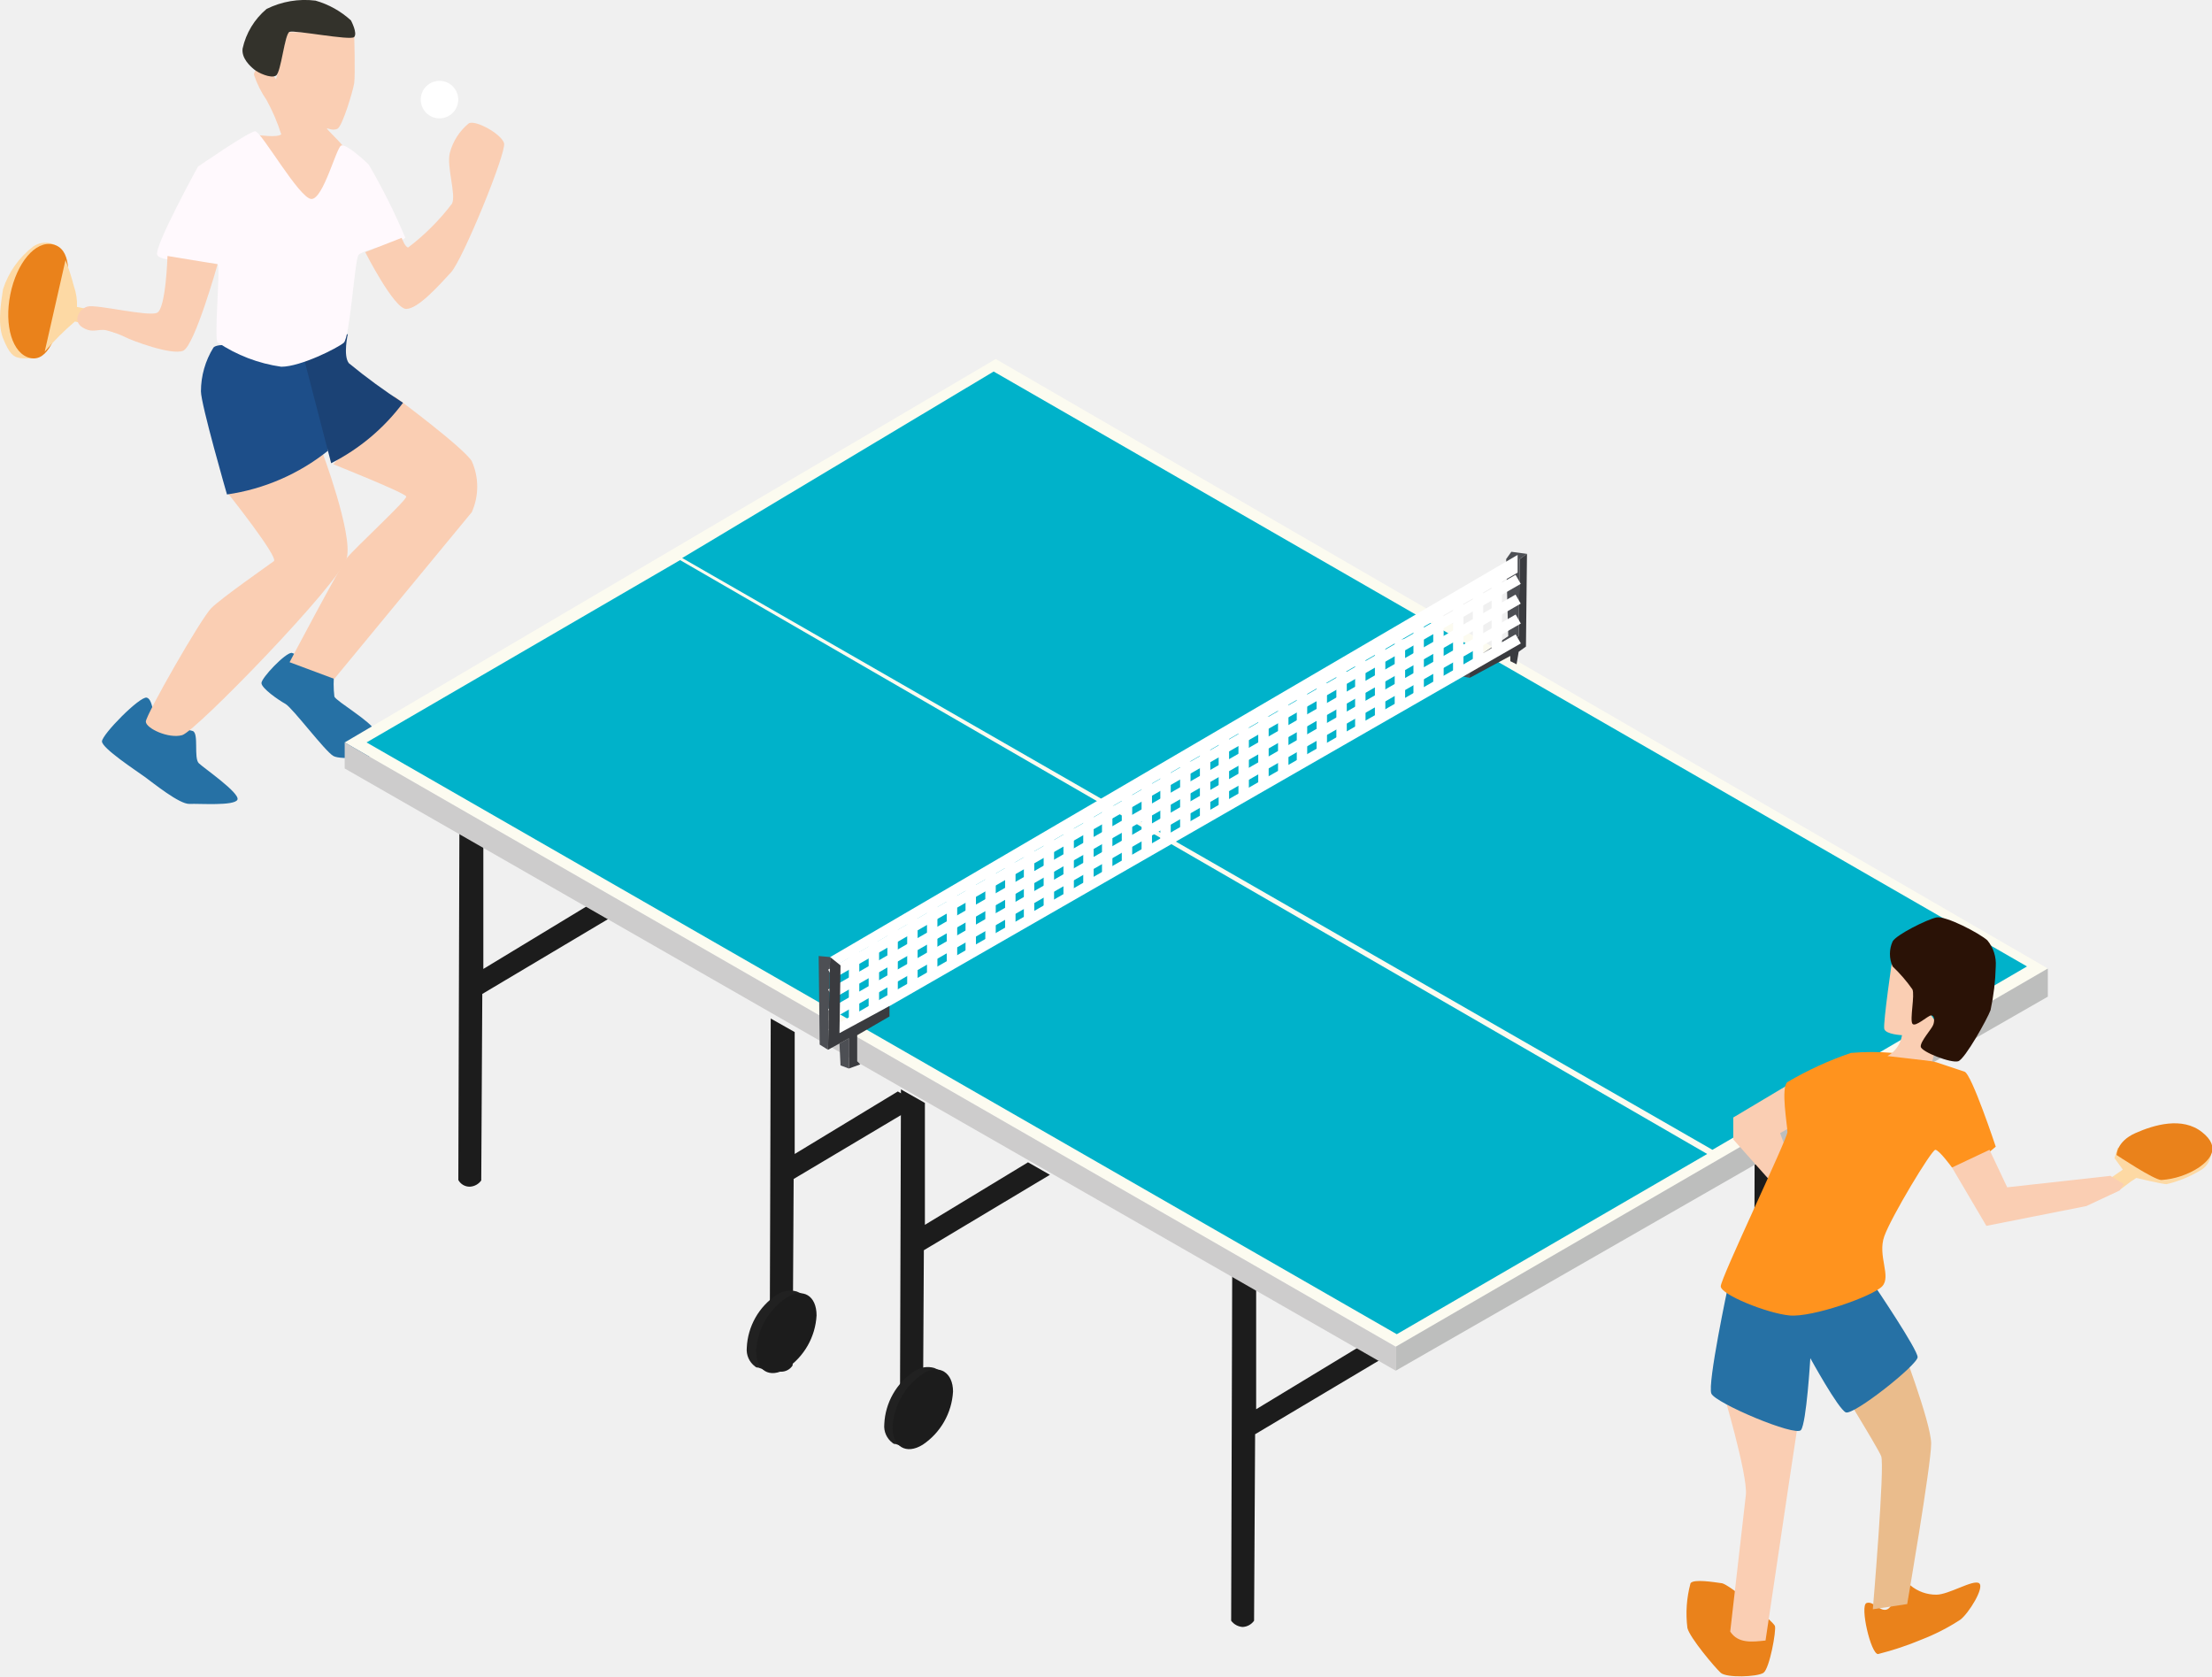
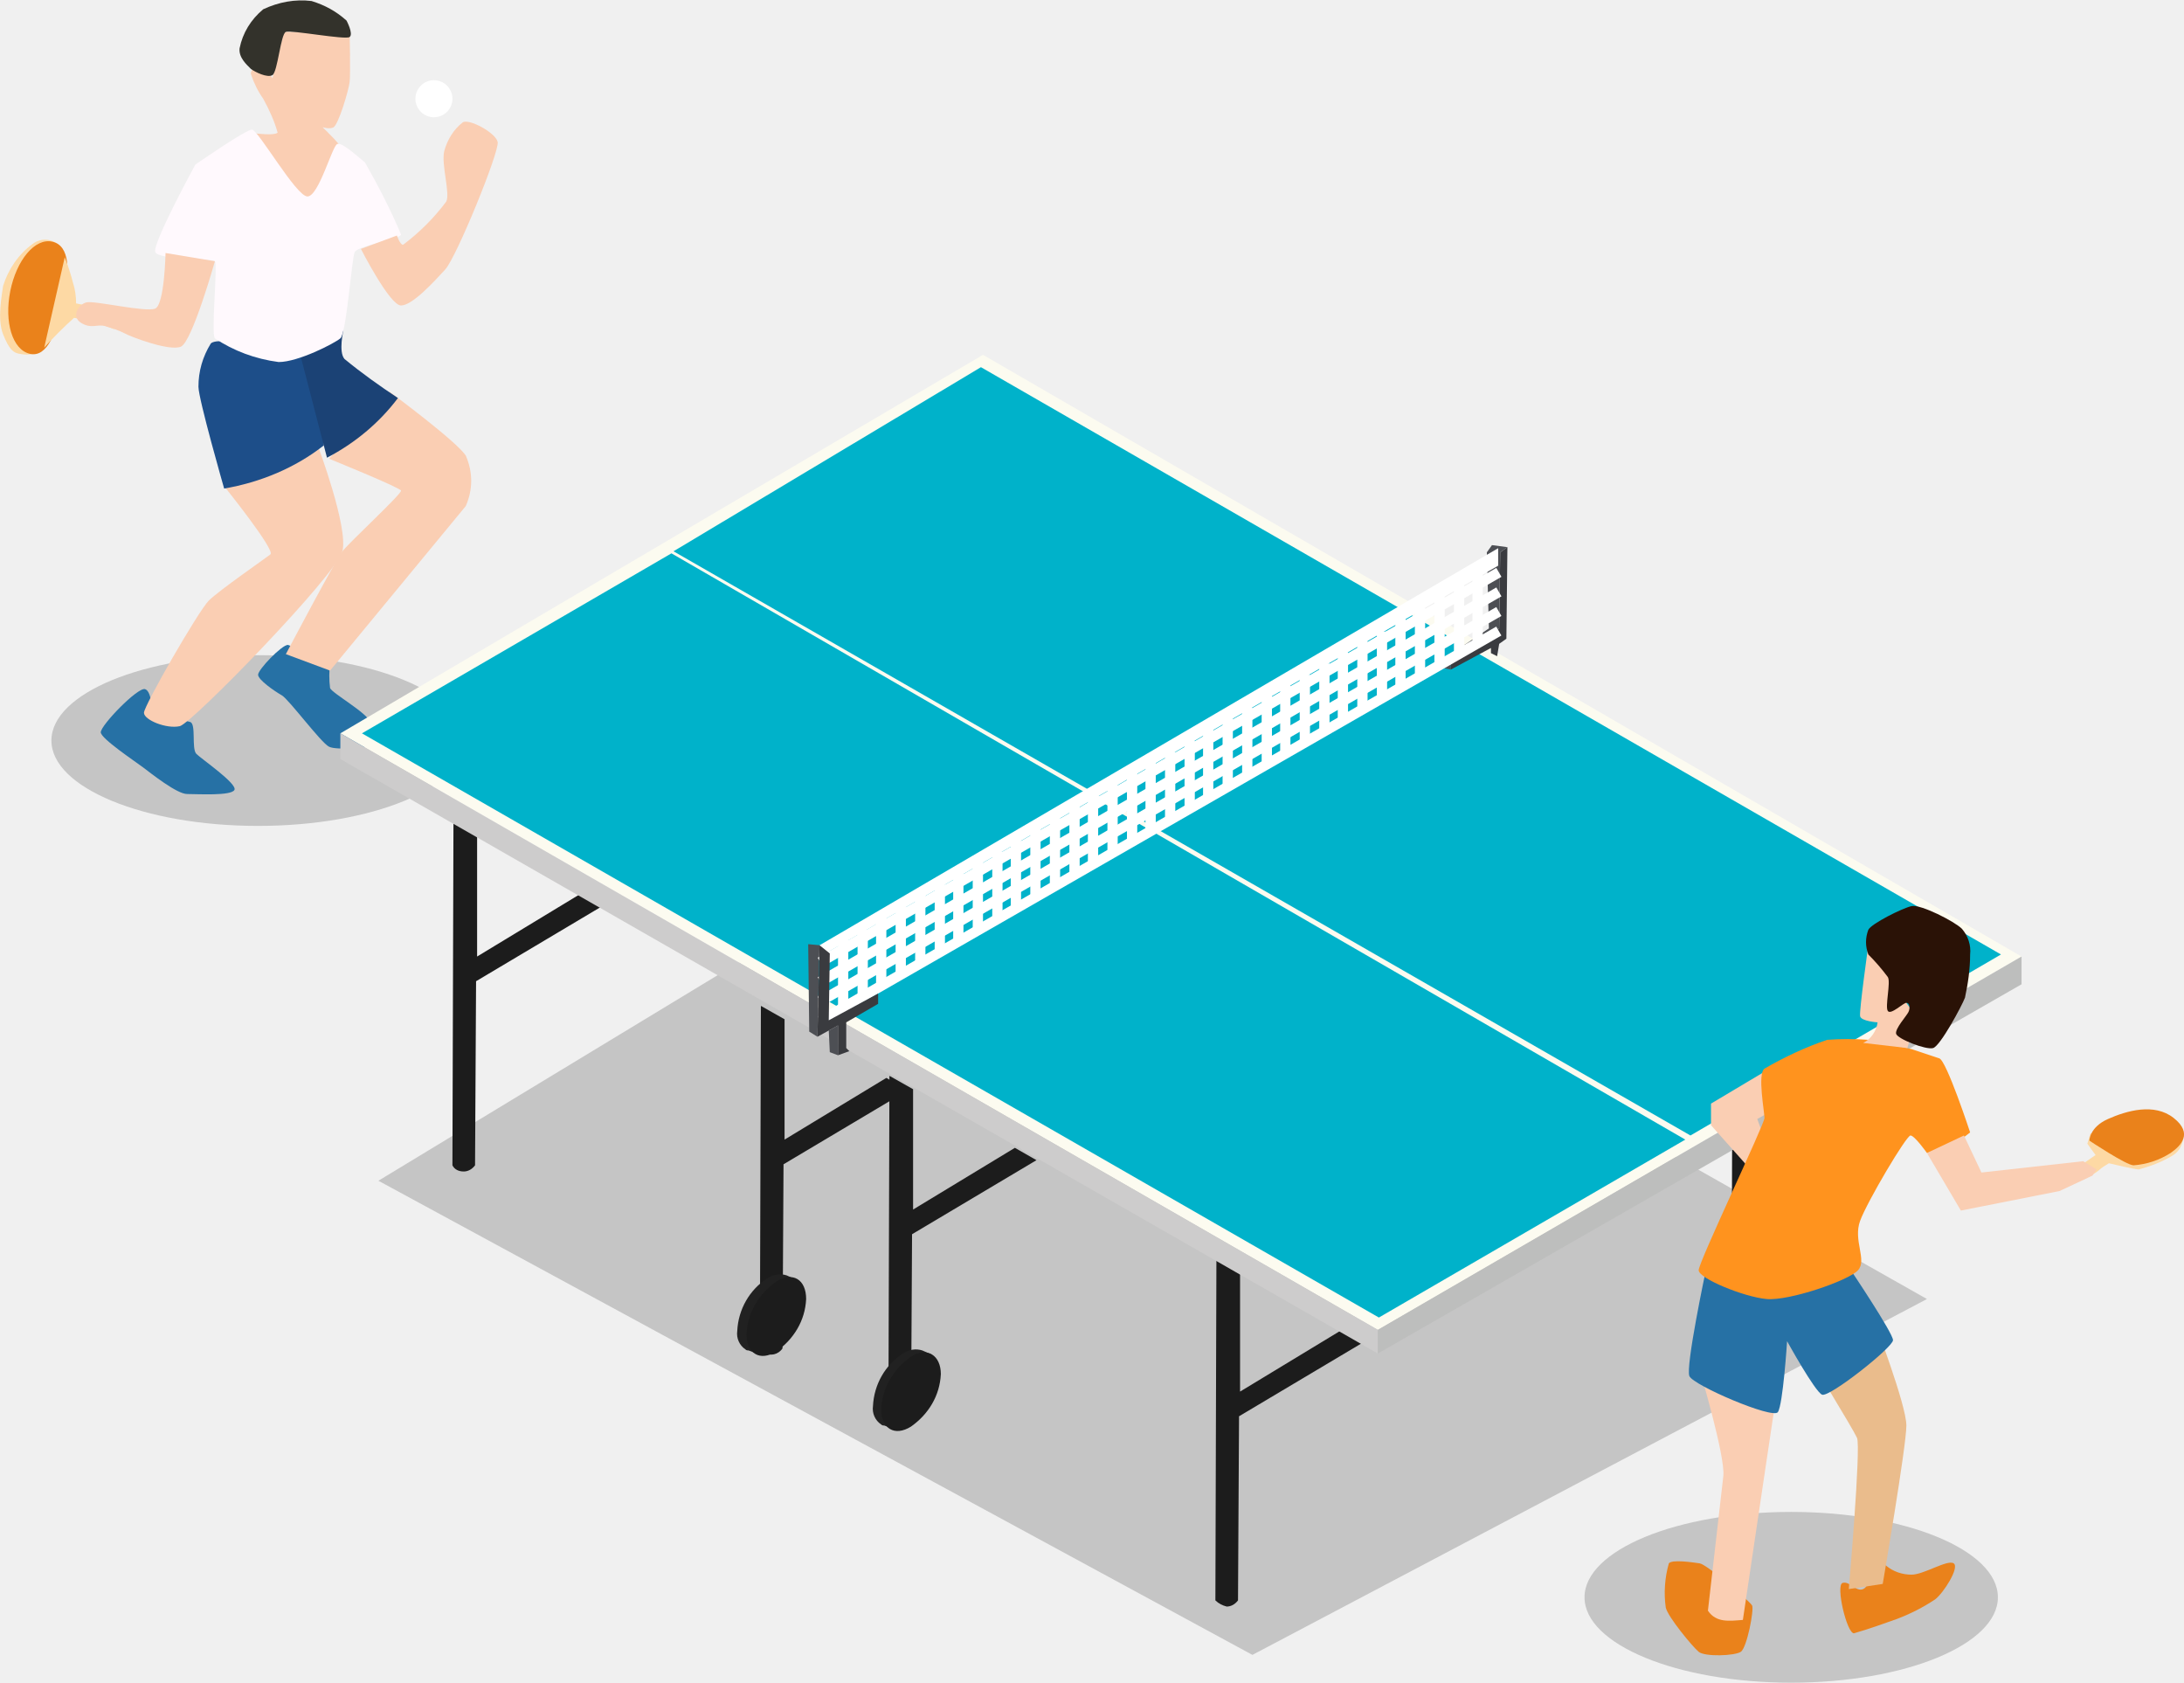
- <svg xmlns="http://www.w3.org/2000/svg" viewBox="0 0 212.35 160.89">
-   <defs>
-     <style>
-       .cls-1 {
-         fill: #2671a5;
-       }
- 
-       .cls-2 {
-         fill: #faceb3;
-       }
- 
-       .cls-3 {
-         fill: #1d4e89;
-       }
- 
-       .cls-4 {
-         fill: #1b4275;
-       }
- 
-       .cls-5 {
-         fill: #fdd9a4;
-       }
- 
-       .cls-6 {
-         fill: #ea821b;
-       }
- 
-       .cls-7 {
-         fill: #fff9fd;
-       }
- 
-       .cls-8 {
-         fill: #33322b;
-       }
- 
-       .cls-9 {
-         fill: #fff;
-       }
- 
-       .cls-10 {
-         fill: #1c1c1c;
-       }
- 
-       .cls-11 {
-         fill: #fcfbf0;
-       }
- 
-       .cls-12 {
-         fill: #00b2ca;
-       }
- 
-       .cls-13 {
-         fill: #cdcccc;
-       }
- 
-       .cls-14 {
-         fill: #bdbebd;
-       }
- 
-       .cls-15 {
-         fill: #4d4f54;
-       }
- 
-       .cls-16 {
-         fill: #3a3b3f;
-       }
- 
-       .cls-17 {
-         fill: #eabc8c;
-       }
- 
-       .cls-18 {
-         fill: #ff931e;
-       }
- 
-       .cls-19 {
-         fill: #2a1206;
-       }
- 
-       .cls-20 {
-         fill: #212121;
-       }
-     </style>
-   </defs>
-   <g id="Слой_2" data-name="Слой 2">
+ <svg xmlns="http://www.w3.org/2000/svg" version="1.1" id="Слой_1" x="0px" y="0px" viewBox="0 0 212.4 163.6" style="enable-background:new 0 0 212.4 163.6;" xml:space="preserve">
+   <style type="text/css">
+ 	.st0{opacity:0.18;}
+ 	.st1{fill:#2671A5;}
+ 	.st2{fill:#FACEB3;}
+ 	.st3{fill:#1D4E89;}
+ 	.st4{fill:#1B4275;}
+ 	.st5{fill:#FDD9A4;}
+ 	.st6{fill:#EA821B;}
+ 	.st7{fill:#FFF9FD;}
+ 	.st8{fill:#33322B;}
+ 	.st9{fill:#FFFFFF;}
+ 	.st10{fill:#1C1C1C;}
+ 	.st11{fill:#FCFBF0;}
+ 	.st12{fill:#00B2CA;}
+ 	.st13{fill:#CDCCCC;}
+ 	.st14{fill:#BDBEBD;}
+ 	.st15{fill:#4D4F54;}
+ 	.st16{fill:#3A3B3F;}
+ 	.st17{fill:#EABC8C;}
+ 	.st18{fill:#FF931E;}
+ 	.st19{fill:#2A1206;}
+ 	.st20{fill:#212121;}
+ </style>
+   <ellipse class="st0" cx="25.1" cy="72" rx="20.1" ry="8.3" />
+   <ellipse class="st0" cx="174.2" cy="155.3" rx="20.1" ry="8.3" />
+   <polygon class="st0" points="36.8,114.8 121.8,160.9 187.4,126.3 99.7,76.7 " />
+   <g id="Слой_2">
    <g id="Material">
      <g id="tennis">
        <g>
-           <path class="cls-1" d="M9.79,71.16c0-.66,3.64-4.36,4.3-4.2s.7,2.4.7,2.4,3.07.62,3.7.8.08,2.61.6,3.1,4,2.89,3.7,3.5-3.63.36-4.6.4-3.47-2-4.3-2.6S9.79,71.82,9.79,71.16Z" />
-           <path class="cls-1" d="M36,72.56a5.86,5.86,0,0,0,0-2.4c-.31-.88-3.71-2.84-3.9-3.3a10.07,10.07,0,0,1,0-2.4,26.67,26.67,0,0,0-4.1-1.8c-.62,0-2.9,2.4-2.9,2.9s1.63,1.63,2.3,2,3.81,4.56,4.6,5S36,72.56,36,72.56Z" />
-           <path class="cls-2" d="M32.09,65.16l13.2-16a6,6,0,0,0,0-4.9c-.86-1.36-7.4-6.2-7.4-6.2L32,44.56s6.93,2.76,7,3.1-5,5-5.7,5.9-5.5,10-5.5,10Z" />
-           <path class="cls-2" d="M17.49,70.56c1.31-.37,15.2-14.67,15.8-17s-2.4-10.3-2.4-10.3l-9,4.1s4.88,6.14,4.4,6.5-5,3.51-6,4.5S14,68.62,14,69.26,16.18,70.93,17.49,70.56Z" />
-           <path class="cls-3" d="M21.79,47.46s-2.5-8.65-2.5-9.9a8,8,0,0,1,1.2-4.2c.72-.84,7.8.6,7.8.6l2,.4,1.2,8.9A20.13,20.13,0,0,1,21.79,47.46Z" />
-           <path class="cls-2" d="M33.28,14.56c0-.35-1.82-2.05-1.89-2.2s.51.24,1,0S33.88,8.73,34,8s0-4.9,0-4.9h-6.4l-1.1,4.5L25.29,6s-1,.8-.9,1.2a9.47,9.47,0,0,0,1.2,2.4A18.06,18.06,0,0,1,27,12.9c-.44.31-1.76.11-3,0l6.14,7.53" />
-           <path class="cls-4" d="M31.79,44.46a19.74,19.74,0,0,0,6.9-5.8,56.06,56.06,0,0,1-5.2-3.8c-.57-.72-.1-2.8-.1-2.8l-4.3,2Z" />
+           <path class="st1" d="M9.8,71.2c0-0.7,3.6-4.4,4.3-4.2s0.7,2.4,0.7,2.4s3.1,0.6,3.7,0.8s0.1,2.6,0.6,3.1s4,2.9,3.7,3.5      s-3.6,0.4-4.6,0.4s-3.5-2-4.3-2.6S9.8,71.8,9.8,71.2z" />
+           <path class="st1" d="M36,72.6c0.2-0.8,0.2-1.6,0-2.4c-0.3-0.9-3.7-2.8-3.9-3.3c-0.1-0.8-0.1-1.6,0-2.4c-1.3-0.7-2.7-1.3-4.1-1.8      c-0.6,0-2.9,2.4-2.9,2.9s1.6,1.6,2.3,2s3.8,4.6,4.6,5C32.8,73,36,72.6,36,72.6z" />
+           <path class="st2" d="M32.1,65.2l13.2-16c0.7-1.6,0.7-3.3,0-4.9c-0.9-1.4-7.4-6.2-7.4-6.2L32,44.6c0,0,6.9,2.8,7,3.1      s-5,5-5.7,5.9s-5.5,10-5.5,10L32.1,65.2z" />
+           <path class="st2" d="M17.5,70.6c1.3-0.4,15.2-14.7,15.8-17s-2.4-10.3-2.4-10.3l-9,4.1c0,0,4.9,6.1,4.4,6.5s-5,3.5-6,4.5      S14,68.6,14,69.3S16.2,70.9,17.5,70.6z" />
+           <path class="st3" d="M21.8,47.5c0,0-2.5-8.7-2.5-9.9c0-1.5,0.4-2.9,1.2-4.2c0.7-0.8,7.8,0.6,7.8,0.6l2,0.4l1.2,8.9      C28.7,45.5,25.3,46.9,21.8,47.5z" />
+           <path class="st2" d="M33.3,14.6c0-0.4-1.8-2.1-1.9-2.2s0.5,0.2,1,0c0.5-0.2,1.5-3.6,1.6-4.4s0-4.9,0-4.9h-6.4l-1.1,4.5L25.3,6      c0,0-1,0.8-0.9,1.2c0.3,0.9,0.7,1.7,1.2,2.4c0.6,1.1,1.1,2.2,1.4,3.3c-0.4,0.3-1.8,0.1-3,0l6.1,7.5" />
+           <path class="st4" d="M31.8,44.5c2.7-1.4,5.1-3.4,6.9-5.8c-1.8-1.2-3.5-2.4-5.2-3.8c-0.6-0.7-0.1-2.8-0.1-2.8l-4.3,2L31.8,44.5z" />
          <g>
-             <path class="cls-5" d="M5.79,23.86a2.07,2.07,0,0,0-2.6-.2,8.44,8.44,0,0,0-2.9,4.1c-.1.8-.6,3.2,0,4.7s1,1.8,1.6,1.9a5.88,5.88,0,0,0,1.4,0Z" />
-             <path class="cls-6" d="M6.19,29.26c.6-3,.6-5.4-1.1-5.8s-3.5,1.8-4.1,4.8.2,5.7,1.9,6.1S5.49,32.26,6.19,29.26Z" />
-             <path class="cls-5" d="M9.49,31.36l-2.3-.5a25.73,25.73,0,0,0-2.9,2.9l2-8.8a22.73,22.73,0,0,1,.8,2.5,5.24,5.24,0,0,1,.3,2l3.9.8-.2,1.7Z" />
+             <path class="st5" d="M5.8,23.9c-0.7-0.7-1.8-0.8-2.6-0.2c-1.4,1-2.4,2.5-2.9,4.1c-0.1,0.8-0.6,3.2,0,4.7c0.6,1.5,1,1.8,1.6,1.9       c0.5,0.1,0.9,0.1,1.4,0L5.8,23.9z" />
+             <path class="st6" d="M6.2,29.3c0.6-3,0.6-5.4-1.1-5.8S1.6,25.3,1,28.3s0.2,5.7,1.9,6.1S5.5,32.3,6.2,29.3z" />
+             <path class="st5" d="M9.5,31.4l-2.3-0.5c-1,0.9-2,1.9-2.9,2.9l2-8.8c0.3,0.8,0.6,1.7,0.8,2.5c0.2,0.6,0.3,1.3,0.3,2l3.9,0.8       L11.1,32L9.5,31.4z" />
          </g>
-           <path class="cls-7" d="M20.89,32.86c-.36-.46.3-7.23,0-7.5s-5.5-.09-5.8-.9S19,16,19,16s4.92-3.4,5.5-3.4,4.26,6.5,5.4,6.5,2.38-4.92,2.85-5.13,2.28,1.46,2.65,1.83a60.59,60.59,0,0,1,3.5,7c0,.38-4.15,1.14-4.5,1.7s-.81,7.9-1.4,8.4-4.13,2.3-6,2.3A14.67,14.67,0,0,1,20.89,32.86Z" />
-           <path class="cls-2" d="M20.89,25.36s-2.2,7.82-3.3,8.3-5-1-5.54-1.29a9.08,9.08,0,0,0-1.86-.67c-.75-.17-1.32.33-2.28-.28s-.34-1.77.5-2,5.82,1,6.67.6,1-5.45,1-5.45Z" />
-           <path class="cls-2" d="M35.06,24.2s2.77,5.45,3.93,5.45,3.16-2.27,4.3-3.5,5.34-11.51,5.1-12.4-2.79-2.3-3.4-1.9a5.44,5.44,0,0,0-1.8,2.8c-.35,1.31.63,4.07.2,4.9a22,22,0,0,1-4.2,4.2c-.3,0-.63-.92-.63-.92Z" />
-           <path class="cls-8" d="M24.39,6.66c.37.32,1.6.9,2.1.6s.83-4,1.3-4.2,5.83.85,6.2.5-.3-1.6-.3-1.6a8.44,8.44,0,0,0-3.4-1.9,8.26,8.26,0,0,0-4.7.8,6.89,6.89,0,0,0-2.3,3.8C23.17,5.58,24,6.34,24.39,6.66Z" />
-           <circle class="cls-9" cx="42.19" cy="9.56" r="1.8" />
+           <path class="st7" d="M20.9,32.9c-0.4-0.5,0.3-7.2,0-7.5s-5.5-0.1-5.8-0.9S19,16,19,16s4.9-3.4,5.5-3.4s4.3,6.5,5.4,6.5      s2.4-4.9,2.9-5.1s2.3,1.5,2.7,1.8c1.3,2.3,2.5,4.6,3.5,7c0,0.4-4.2,1.1-4.5,1.7s-0.8,7.9-1.4,8.4s-4.1,2.3-6,2.3      C24.8,34.9,22.7,34.1,20.9,32.9z" />
+           <path class="st2" d="M20.9,25.4c0,0-2.2,7.8-3.3,8.3s-5-1-5.5-1.3c-0.6-0.3-1.2-0.5-1.9-0.7c-0.8-0.2-1.3,0.3-2.3-0.3      s-0.3-1.8,0.5-2s5.8,1,6.7,0.6s1-5.4,1-5.4L20.9,25.4z" />
+           <path class="st2" d="M35.1,24.2c0,0,2.8,5.5,3.9,5.5s3.2-2.3,4.3-3.5s5.3-11.5,5.1-12.4s-2.8-2.3-3.4-1.9      c-0.9,0.7-1.5,1.7-1.8,2.8c-0.3,1.3,0.6,4.1,0.2,4.9c-1.2,1.6-2.6,3-4.2,4.2c-0.3,0-0.6-0.9-0.6-0.9L35.1,24.2z" />
+           <path class="st8" d="M24.4,6.7C24.8,7,26,7.6,26.5,7.3s0.8-4,1.3-4.2s5.8,0.8,6.2,0.5S33.7,2,33.7,2c-1-0.9-2.1-1.5-3.4-1.9      c-1.6-0.2-3.2,0.1-4.7,0.8c-1.2,1-2,2.3-2.3,3.8C23.2,5.6,24,6.3,24.4,6.7z" />
+           <circle class="st9" cx="42.2" cy="9.6" r="1.8" />
        </g>
        <g>
-           <path class="cls-10" d="M44,113.26l.1-33.3,2.3,1.3V93l9.9-6,2.1,1.2-12.1,7.2-.1,17.9a1.43,1.43,0,0,1-1.1.6A1.23,1.23,0,0,1,44,113.26Z" />
-           <path class="cls-10" d="M86.39,137.86l.1-33.3,2.3,1.3v11.7l9.9-6,2.1,1.2L88.69,120l-.1,17.9a1.43,1.43,0,0,1-1.1.6A1.85,1.85,0,0,1,86.39,137.86Z" />
-           <path class="cls-10" d="M118.19,155.56l.1-33.3,2.3,1.3v11.7l9.9-6,2.1,1.2-12.1,7.2-.1,17.9a1.43,1.43,0,0,1-1.1.6A1.5,1.5,0,0,1,118.19,155.56Z" />
-           <path class="cls-10" d="M168.39,128.66l.1-33.3,2.3,1.3-.2,32a1.43,1.43,0,0,1-1.1.6A1.5,1.5,0,0,1,168.39,128.66Z" />
-           <path class="cls-10" d="M73.89,131.06l.1-33.3,2.3,1.3v11.7l9.9-6,2.1,1.2-12.1,7.2-.1,17.9a1.31,1.31,0,0,1-2.2,0Z" />
-           <polygon class="cls-11" points="33.09 71.26 133.99 129.26 196.59 92.96 95.59 34.46 33.09 71.26" />
-           <polygon class="cls-12" points="35.19 71.26 65.29 53.76 163.89 110.76 134.09 128.06 35.19 71.26" />
-           <polygon class="cls-12" points="65.49 53.56 95.39 35.66 194.59 92.76 164.39 110.36 65.49 53.56" />
-           <polygon class="cls-13" points="33.09 71.26 33.09 73.76 133.99 131.56 133.99 129.26 33.09 71.26" />
-           <polygon class="cls-14" points="133.99 131.56 196.59 95.66 196.59 92.96 133.99 129.26 133.99 131.56" />
-           <polygon class="cls-15" points="81.49 102.56 81.49 99.66 80.59 100.16 80.69 102.26 81.49 102.56" />
-           <polygon class="cls-16" points="141.09 65.06 144.99 62.96 144.99 63.46 145.59 63.76 145.79 62.56 146.49 62.06 146.59 53.16 145.89 53.66 145.79 61.06 141.09 64.46 141.09 65.06" />
-           <polygon class="cls-15" points="146.59 53.16 145.09 52.96 144.59 53.66 144.79 61.06 139.89 64.36 140.09 64.86 141.09 65.06 141.09 64.46 145.79 61.06 145.89 53.66 146.59 53.16" />
-           <polygon class="cls-9" points="79.19 92.16 79.59 93.06 145.69 54.96 145.69 53.26 79.19 92.16" />
-           <polygon class="cls-15" points="79.69 91.86 78.59 91.76 78.69 100.26 79.49 100.76 79.69 91.86" />
-           <rect class="cls-9" x="74.69" y="75.96" width="76.1" height="1" transform="translate(-23.1 66.3) rotate(-29.87)" />
-           <rect class="cls-9" x="74.7" y="77.87" width="76.1" height="1" transform="translate(-24.05 66.56) rotate(-29.87)" />
-           <rect class="cls-9" x="74.7" y="79.78" width="76.1" height="1" transform="translate(-25 66.81) rotate(-29.87)" />
-           <rect class="cls-9" x="74.69" y="74.06" width="76.1" height="1" transform="translate(-22.15 66.05) rotate(-29.87)" />
-           <polygon class="cls-16" points="79.69 91.86 79.49 100.76 81.49 99.66 81.49 102.56 82.59 102.16 82.29 101.86 82.29 99.36 85.39 97.56 85.39 96.56 80.59 99.16 80.69 92.66 79.69 91.86" />
-           <rect class="cls-9" x="81.49" y="91.26" width="1" height="6.6" />
-           <rect class="cls-9" x="83.39" y="90.36" width="1" height="6.6" />
-           <rect class="cls-9" x="85.19" y="89.16" width="1" height="6.6" />
-           <rect class="cls-9" x="87.09" y="87.96" width="1" height="6.6" />
-           <rect class="cls-9" x="88.99" y="86.86" width="1" height="6.6" />
-           <rect class="cls-9" x="90.89" y="85.86" width="1" height="6.6" />
-           <rect class="cls-9" x="92.69" y="84.66" width="1" height="6.6" />
-           <rect class="cls-9" x="94.59" y="83.76" width="1" height="6.6" />
-           <rect class="cls-9" x="96.49" y="82.76" width="1" height="6.6" />
-           <rect class="cls-9" x="98.29" y="81.56" width="1" height="6.6" />
-           <rect class="cls-9" x="100.19" y="80.56" width="1" height="6.6" />
-           <rect class="cls-9" x="102.09" y="79.36" width="1" height="6.6" />
-           <rect class="cls-9" x="103.99" y="78.36" width="1" height="6.6" />
-           <rect class="cls-9" x="105.79" y="77.26" width="1" height="6.6" />
-           <rect class="cls-9" x="107.69" y="76.26" width="1" height="6.6" />
-           <rect class="cls-9" x="109.59" y="75.06" width="1" height="6.6" />
-           <rect class="cls-9" x="111.39" y="73.96" width="1" height="6.6" />
-           <rect class="cls-9" x="113.29" y="73.06" width="1" height="6.6" />
-           <rect class="cls-9" x="115.19" y="71.96" width="1" height="6.6" />
-           <rect class="cls-9" x="116.99" y="70.86" width="1" height="6.6" />
-           <rect class="cls-9" x="118.89" y="69.76" width="1" height="6.6" />
-           <rect class="cls-9" x="120.79" y="68.76" width="1" height="6.6" />
-           <rect class="cls-9" x="122.69" y="67.56" width="1" height="6.6" />
-           <rect class="cls-9" x="124.49" y="66.56" width="1" height="6.6" />
-           <rect class="cls-9" x="126.39" y="65.56" width="1" height="6.6" />
-           <rect class="cls-9" x="128.29" y="64.46" width="1" height="6.6" />
-           <rect class="cls-9" x="130.09" y="63.36" width="1" height="6.6" />
-           <rect class="cls-9" x="131.99" y="62.26" width="1" height="6.6" />
-           <rect class="cls-9" x="133.89" y="61.36" width="1" height="6.6" />
-           <rect class="cls-9" x="135.69" y="60.06" width="1" height="6.6" />
-           <rect class="cls-9" x="137.59" y="59.06" width="1" height="6.6" />
-           <rect class="cls-9" x="139.49" y="57.96" width="1" height="6.6" />
-           <rect class="cls-9" x="141.39" y="56.86" width="1" height="6.6" />
-           <rect class="cls-9" x="143.19" y="55.76" width="1" height="6.6" />
+           <path class="st10" d="M44,113.3L44.1,80l2.3,1.3V93l9.9-6l2.1,1.2l-12.1,7.2l-0.1,17.9c-0.3,0.4-0.7,0.6-1.1,0.6      C44.6,113.9,44.2,113.7,44,113.3z" />
+           <path class="st10" d="M86.4,137.9l0.1-33.3l2.3,1.3v11.7l9.9-6l2.1,1.2L88.7,120l-0.1,17.9c-0.3,0.4-0.7,0.6-1.1,0.6      C87.1,138.4,86.7,138.2,86.4,137.9z" />
+           <path class="st10" d="M118.2,155.6l0.1-33.3l2.3,1.3v11.7l9.9-6l2.1,1.2l-12.1,7.2l-0.1,17.9c-0.3,0.4-0.7,0.6-1.1,0.6      C118.9,156.1,118.5,155.9,118.2,155.6z" />
+           <path class="st10" d="M168.4,128.7l0.1-33.3l2.3,1.3l-0.2,32c-0.3,0.4-0.7,0.6-1.1,0.6C169.1,129.2,168.7,129,168.4,128.7z" />
+           <path class="st10" d="M73.9,131.1L74,97.8l2.3,1.3v11.7l9.9-6l2.1,1.2l-12.1,7.2l-0.1,17.9c-0.4,0.6-1.2,0.8-1.8,0.4      C74.1,131.3,74,131.2,73.9,131.1L73.9,131.1z" />
+           <polygon class="st11" points="33.1,71.3 134,129.3 196.6,93 95.6,34.5     " />
+           <polygon class="st12" points="35.2,71.3 65.3,53.8 163.9,110.8 134.1,128.1     " />
+           <polygon class="st12" points="65.5,53.6 95.4,35.7 194.6,92.8 164.4,110.4     " />
+           <polygon class="st13" points="33.1,71.3 33.1,73.8 134,131.6 134,129.3     " />
+           <polygon class="st14" points="134,131.6 196.6,95.7 196.6,93 134,129.3     " />
+           <polygon class="st15" points="81.5,102.6 81.5,99.7 80.6,100.2 80.7,102.3     " />
+           <polygon class="st16" points="141.1,65.1 145,63 145,63.5 145.6,63.8 145.8,62.6 146.5,62.1 146.6,53.2 145.9,53.7 145.8,61.1       141.1,64.5     " />
+           <polygon class="st15" points="146.6,53.2 145.1,53 144.6,53.7 144.8,61.1 139.9,64.4 140.1,64.9 141.1,65.1 141.1,64.5       145.8,61.1 145.9,53.7     " />
+           <polygon class="st9" points="79.2,92.2 79.6,93.1 145.7,55 145.7,53.3     " />
+           <polygon class="st15" points="79.7,91.9 78.6,91.8 78.7,100.3 79.5,100.8     " />
+           <rect x="74.7" y="76" transform="matrix(0.8672 -0.498 0.498 0.8672 -23.0999 66.3062)" class="st9" width="76.1" height="1" />
+           <rect x="74.7" y="77.9" transform="matrix(0.8672 -0.498 0.498 0.8672 -24.0505 66.5651)" class="st9" width="76.1" height="1" />
+           <rect x="74.7" y="79.8" transform="matrix(0.8672 -0.498 0.498 0.8672 -24.9997 66.8189)" class="st9" width="76.1" height="1" />
+           <rect x="74.7" y="74.1" transform="matrix(0.8672 -0.498 0.498 0.8672 -22.1543 66.056)" class="st9" width="76.1" height="1" />
+           <polygon class="st16" points="79.7,91.9 79.5,100.8 81.5,99.7 81.5,102.6 82.6,102.2 82.3,101.9 82.3,99.4 85.4,97.6 85.4,96.6       80.6,99.2 80.7,92.7     " />
+           <rect x="81.5" y="91.3" class="st9" width="1" height="6.6" />
+           <rect x="83.4" y="90.4" class="st9" width="1" height="6.6" />
+           <rect x="85.2" y="89.2" class="st9" width="1" height="6.6" />
+           <rect x="87.1" y="88" class="st9" width="1" height="6.6" />
+           <rect x="89" y="86.9" class="st9" width="1" height="6.6" />
+           <rect x="90.9" y="85.9" class="st9" width="1" height="6.6" />
+           <rect x="92.7" y="84.7" class="st9" width="1" height="6.6" />
+           <rect x="94.6" y="83.8" class="st9" width="1" height="6.6" />
+           <rect x="96.5" y="82.8" class="st9" width="1" height="6.6" />
+           <rect x="98.3" y="81.6" class="st9" width="1" height="6.6" />
+           <rect x="100.2" y="80.6" class="st9" width="1" height="6.6" />
+           <rect x="102.1" y="79.4" class="st9" width="1" height="6.6" />
+           <rect x="104" y="78.4" class="st9" width="1" height="6.6" />
+           <rect x="105.8" y="77.3" class="st9" width="1" height="6.6" />
+           <rect x="107.7" y="76.3" class="st9" width="1" height="6.6" />
+           <rect x="109.6" y="75.1" class="st9" width="1" height="6.6" />
+           <rect x="111.4" y="74" class="st9" width="1" height="6.6" />
+           <rect x="113.3" y="73.1" class="st9" width="1" height="6.6" />
+           <rect x="115.2" y="72" class="st9" width="1" height="6.6" />
+           <rect x="117" y="70.9" class="st9" width="1" height="6.6" />
+           <rect x="118.9" y="69.8" class="st9" width="1" height="6.6" />
+           <rect x="120.8" y="68.8" class="st9" width="1" height="6.6" />
+           <rect x="122.7" y="67.6" class="st9" width="1" height="6.6" />
+           <rect x="124.5" y="66.6" class="st9" width="1" height="6.6" />
+           <rect x="126.4" y="65.6" class="st9" width="1" height="6.6" />
+           <rect x="128.3" y="64.5" class="st9" width="1" height="6.6" />
+           <rect x="130.1" y="63.4" class="st9" width="1" height="6.6" />
+           <rect x="132" y="62.3" class="st9" width="1" height="6.6" />
+           <rect x="133.9" y="61.4" class="st9" width="1" height="6.6" />
+           <rect x="135.7" y="60.1" class="st9" width="1" height="6.6" />
+           <rect x="137.6" y="59.1" class="st9" width="1" height="6.6" />
+           <rect x="139.5" y="58" class="st9" width="1" height="6.6" />
+           <rect x="141.4" y="56.9" class="st9" width="1" height="6.6" />
+           <rect x="143.2" y="55.8" class="st9" width="1" height="6.6" />
        </g>
        <g>
          <g>
-             <path class="cls-5" d="M202.29,114.76l-1.1-.7,2.6-1.8-.8-1.1.3-1,8.9-.2a2.05,2.05,0,0,1-1,2.4,11.23,11.23,0,0,1-3.2,1.3c-.4,0-2.9-.6-2.9-.6a9.45,9.45,0,0,0-1,.7A5.48,5.48,0,0,1,202.29,114.76Z" />
-             <path class="cls-6" d="M203.19,110.86s0-1.3,1.8-2.1,4.5-1.6,6.4-.1.7,2.7-.3,3.4a7.59,7.59,0,0,1-3.6,1.2C206.79,113.26,203.19,110.86,203.19,110.86Z" />
+             <path class="st5" d="M202.3,114.8l-1.1-0.7l2.6-1.8l-0.8-1.1l0.3-1l8.9-0.2c0.3,0.9-0.1,1.9-1,2.4c-1,0.6-2.1,1-3.2,1.3       c-0.4,0-2.9-0.6-2.9-0.6c-0.3,0.2-0.7,0.4-1,0.7C203.6,114.2,202.9,114.5,202.3,114.8z" />
+             <path class="st6" d="M203.2,110.9c0,0,0-1.3,1.8-2.1s4.5-1.6,6.4-0.1s0.7,2.7-0.3,3.4c-1.1,0.7-2.3,1.1-3.6,1.2       C206.8,113.3,203.2,110.9,203.2,110.9z" />
          </g>
-           <path class="cls-6" d="M180.29,158.76c-.7,0-1.77-4.67-1.1-4.9s1.31.92,2,.6,1.29-2.82,2.2-2.3a3.84,3.84,0,0,0,2.5.9c1.2,0,3.54-1.49,4.1-1.1s-1,2.9-1.8,3.5a19.93,19.93,0,0,1-3.7,1.9A29.54,29.54,0,0,1,180.29,158.76Z" />
-           <path class="cls-6" d="M165.19,160.56c.55.5,3.51.4,4.1,0s1.25-4.08,1.1-4.5-4.36-4-5.1-4.1-2.7-.43-3,0a11.1,11.1,0,0,0-.3,4.3C162.22,157.2,164.64,160.06,165.19,160.56Z" />
-           <path class="cls-2" d="M169.49,157.46l2.2-14.8L173,134l-7.7-.8s2.52,8.4,2.3,10.3l-1.5,13.1C166.86,157.76,168.18,157.6,169.49,157.46Z" />
-           <path class="cls-17" d="M175.89,131.86s4.33,7,4.7,7.9-.8,14.7-.8,14.7l3.3-.5s2.3-13.36,2.3-15.4-3.1-10.1-3.1-10.1Z" />
-           <path class="cls-1" d="M165.89,123.46s-2,9.38-1.6,10.3,8.07,4.16,8.6,3.5.9-6.9.9-6.9,2.67,4.87,3.4,5.2,6.9-4.56,6.9-5.3-4.1-6.8-4.1-6.8l-8.8,2.2Z" />
-           <polygon class="cls-2" points="171.59 104.16 166.39 107.26 166.39 109.36 170.49 113.96 171.59 110.66 170.89 108.76 171.59 108.36 171.59 104.16" />
-           <path class="cls-18" d="M191.59,110.06s-2.32-7-3-7.2l-2.7-.9-4.2-.9a23.5,23.5,0,0,0-4,0,33.11,33.11,0,0,0-6.1,2.8c-.66.54,0,4.15,0,4.8s-6.4,14-6.4,14.8,4.43,2.59,6.6,2.8,8-1.84,8.9-2.8-.47-2.92.2-4.8,4.54-8.3,4.9-8.3,1.6,1.7,1.6,1.7A8,8,0,0,0,191.59,110.06Z" />
-           <polygon class="cls-2" points="203.49 114.26 200.29 115.76 190.69 117.66 187.39 112.06 190.99 110.36 192.69 113.96 202.59 112.86 203.89 113.66 203.49 114.26" />
-           <path class="cls-2" d="M185.49,101.86l.3-1.1,1.6-.5-2-2.8-1.1-2.5-1.6-3.4-1,.3s-.94,6.37-.8,6.9,1.7.6,1.7.6a2.75,2.75,0,0,1-1.4,2Z" />
-           <path class="cls-19" d="M191.59,92.76a3.54,3.54,0,0,0-.8-2.5c-.73-.67-4-2.39-4.9-2.2s-3.85,1.66-4.2,2.3a2.91,2.91,0,0,0,0,2.4,14.81,14.81,0,0,1,1.9,2.2c.25.54-.27,2.92,0,3.3s1.5-.8,1.8-.8.35.49.2.9-1.25,1.6-1.2,2.1,2.94,1.62,3.6,1.4,2.81-4.1,3.1-4.9A22.63,22.63,0,0,0,191.59,92.76Z" />
+           <path class="st6" d="M180.3,158.8c-0.7,0-1.8-4.7-1.1-4.9s1.3,0.9,2,0.6s1.3-2.8,2.2-2.3c0.7,0.6,1.6,0.9,2.5,0.9      c1.2,0,3.5-1.5,4.1-1.1s-1,2.9-1.8,3.5c-1.2,0.8-2.4,1.4-3.7,1.9C183.1,157.9,181.7,158.4,180.3,158.8z" />
+           <path class="st6" d="M165.2,160.6c0.6,0.5,3.5,0.4,4.1,0s1.3-4.1,1.1-4.5s-4.4-4-5.1-4.1s-2.7-0.4-3,0c-0.4,1.4-0.5,2.9-0.3,4.3      C162.2,157.2,164.6,160.1,165.2,160.6z" />
+           <path class="st2" d="M169.5,157.5l2.2-14.8l1.3-8.7l-7.7-0.8c0,0,2.5,8.4,2.3,10.3l-1.5,13.1      C166.9,157.8,168.2,157.6,169.5,157.5z" />
+           <path class="st17" d="M175.9,131.9c0,0,4.3,7,4.7,7.9s-0.8,14.7-0.8,14.7l3.3-0.5c0,0,2.3-13.4,2.3-15.4s-3.1-10.1-3.1-10.1      L175.9,131.9z" />
+           <path class="st1" d="M165.9,123.5c0,0-2,9.4-1.6,10.3s8.1,4.2,8.6,3.5s0.9-6.9,0.9-6.9s2.7,4.9,3.4,5.2s6.9-4.6,6.9-5.3      s-4.1-6.8-4.1-6.8l-8.8,2.2L165.9,123.5z" />
+           <polygon class="st2" points="171.6,104.2 166.4,107.3 166.4,109.4 170.5,114 171.6,110.7 170.9,108.8 171.6,108.4     " />
+           <path class="st18" d="M191.6,110.1c0,0-2.3-7-3-7.2l-2.7-0.9l-4.2-0.9c-1.3-0.1-2.7-0.1-4,0c-2.1,0.7-4.2,1.7-6.1,2.8      c-0.7,0.5,0,4.2,0,4.8s-6.4,14-6.4,14.8s4.4,2.6,6.6,2.8s8-1.8,8.9-2.8s-0.5-2.9,0.2-4.8s4.5-8.3,4.9-8.3s1.6,1.7,1.6,1.7      C189,111.8,190.4,111.1,191.6,110.1z" />
+           <polygon class="st2" points="203.5,114.3 200.3,115.8 190.7,117.7 187.4,112.1 191,110.4 192.7,114 202.6,112.9 203.9,113.7           " />
+           <path class="st2" d="M185.5,101.9l0.3-1.1l1.6-0.5l-2-2.8l-1.1-2.5l-1.6-3.4l-1,0.3c0,0-0.9,6.4-0.8,6.9s1.7,0.6,1.7,0.6      c-0.1,0.8-0.6,1.6-1.4,2L185.5,101.9z" />
+           <path class="st19" d="M191.6,92.8c0.1-0.9-0.2-1.8-0.8-2.5c-0.7-0.7-4-2.4-4.9-2.2s-3.9,1.7-4.2,2.3c-0.3,0.8-0.3,1.6,0,2.4      c0.7,0.7,1.3,1.4,1.9,2.2c0.3,0.5-0.3,2.9,0,3.3s1.5-0.8,1.8-0.8s0.4,0.5,0.2,0.9s-1.3,1.6-1.2,2.1s2.9,1.6,3.6,1.4      s2.8-4.1,3.1-4.9C191.4,95.6,191.6,94.2,191.6,92.8z" />
        </g>
        <g>
-           <path class="cls-20" d="M77.19,124.66l.2-.3-.9-.4h0a2.28,2.28,0,0,0-1.9.3,6.44,6.44,0,0,0-2.9,5.1,2,2,0,0,0,.8,1.8h0a.37.37,0,0,0,.3.1l.8.3.2-.3.9-.3a6.44,6.44,0,0,0,2.9-5.1A4.23,4.23,0,0,0,77.19,124.66Z" />
-           <path class="cls-10" d="M78.39,126.26a6.59,6.59,0,0,1-2.9,5.1c-1.6,1-2.9.2-2.9-1.7a6.59,6.59,0,0,1,2.9-5.1C77.09,123.56,78.39,124.36,78.39,126.26Z" />
+           <path class="st20" d="M77.2,124.7l0.2-0.3l-0.9-0.4l0,0c-0.6-0.2-1.3-0.1-1.9,0.3c-1.7,1.1-2.8,3-2.9,5.1      c-0.1,0.7,0.2,1.4,0.8,1.8l0,0c0.1,0.1,0.2,0.1,0.3,0.1l0.8,0.3l0.2-0.3l0.9-0.3c1.7-1.1,2.8-3,2.9-5.1      C77.5,125.4,77.4,125,77.2,124.7z" />
+           <path class="st10" d="M78.4,126.3c-0.1,2.1-1.2,3.9-2.9,5.1c-1.6,1-2.9,0.2-2.9-1.7c0.1-2.1,1.2-3.9,2.9-5.1      C77.1,123.6,78.4,124.4,78.4,126.3z" />
        </g>
        <g>
-           <path class="cls-20" d="M90.39,132l.2-.3-.9-.4h0a2.28,2.28,0,0,0-1.9.3,6.44,6.44,0,0,0-2.9,5.1,2,2,0,0,0,.8,1.8h0a.37.37,0,0,0,.3.1l.8.3.2-.3.9-.3a6.44,6.44,0,0,0,2.9-5.1A5.64,5.64,0,0,0,90.39,132Z" />
-           <path class="cls-10" d="M91.49,133.56a6.59,6.59,0,0,1-2.9,5.1c-1.6,1-2.9.2-2.9-1.7a6.59,6.59,0,0,1,2.9-5.1C90.19,130.86,91.49,131.76,91.49,133.56Z" />
+           <path class="st20" d="M90.4,132l0.2-0.3l-0.9-0.4l0,0c-0.6-0.2-1.3-0.1-1.9,0.3c-1.7,1.1-2.8,3-2.9,5.1      c-0.1,0.7,0.2,1.4,0.8,1.8l0,0c0.1,0.1,0.2,0.1,0.3,0.1l0.8,0.3l0.2-0.3l0.9-0.3c1.7-1.1,2.8-3,2.9-5.1      C90.7,132.8,90.6,132.4,90.4,132z" />
+           <path class="st10" d="M91.5,133.6c-0.1,2.1-1.2,3.9-2.9,5.1c-1.6,1-2.9,0.2-2.9-1.7c0.1-2.1,1.2-3.9,2.9-5.1      C90.2,130.9,91.5,131.8,91.5,133.6z" />
        </g>
      </g>
    </g>
  </g>
</svg>
